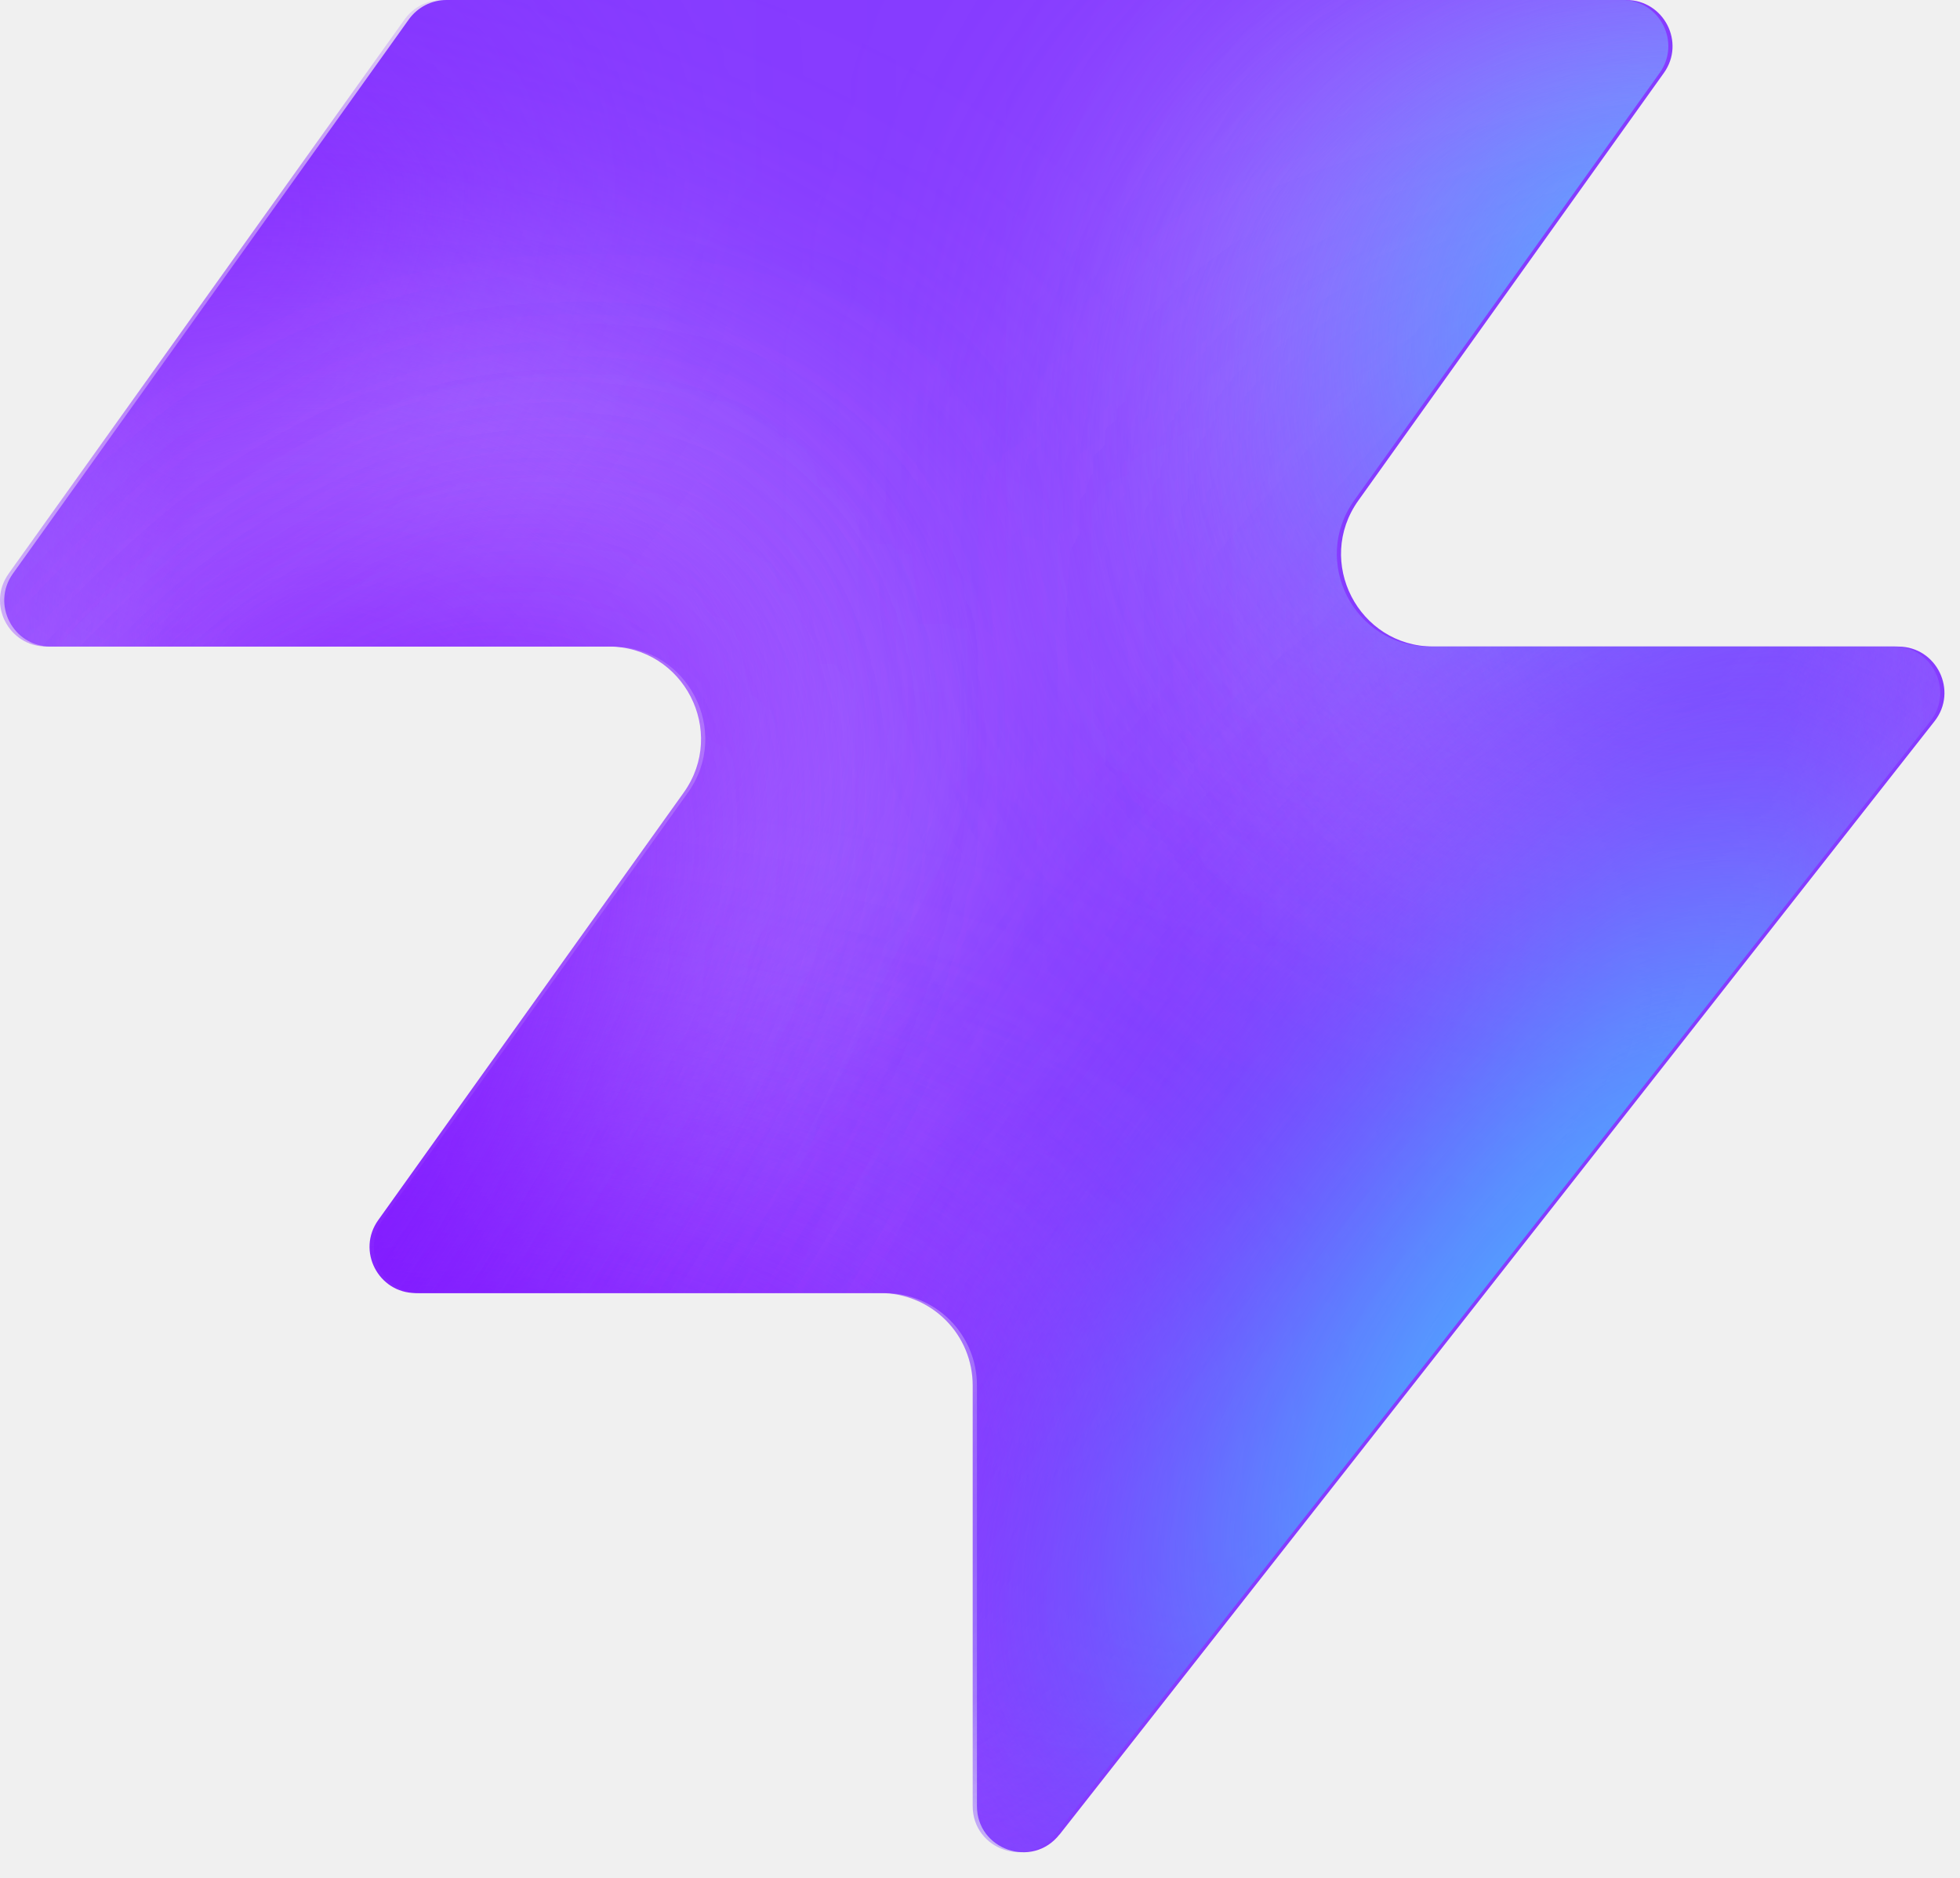
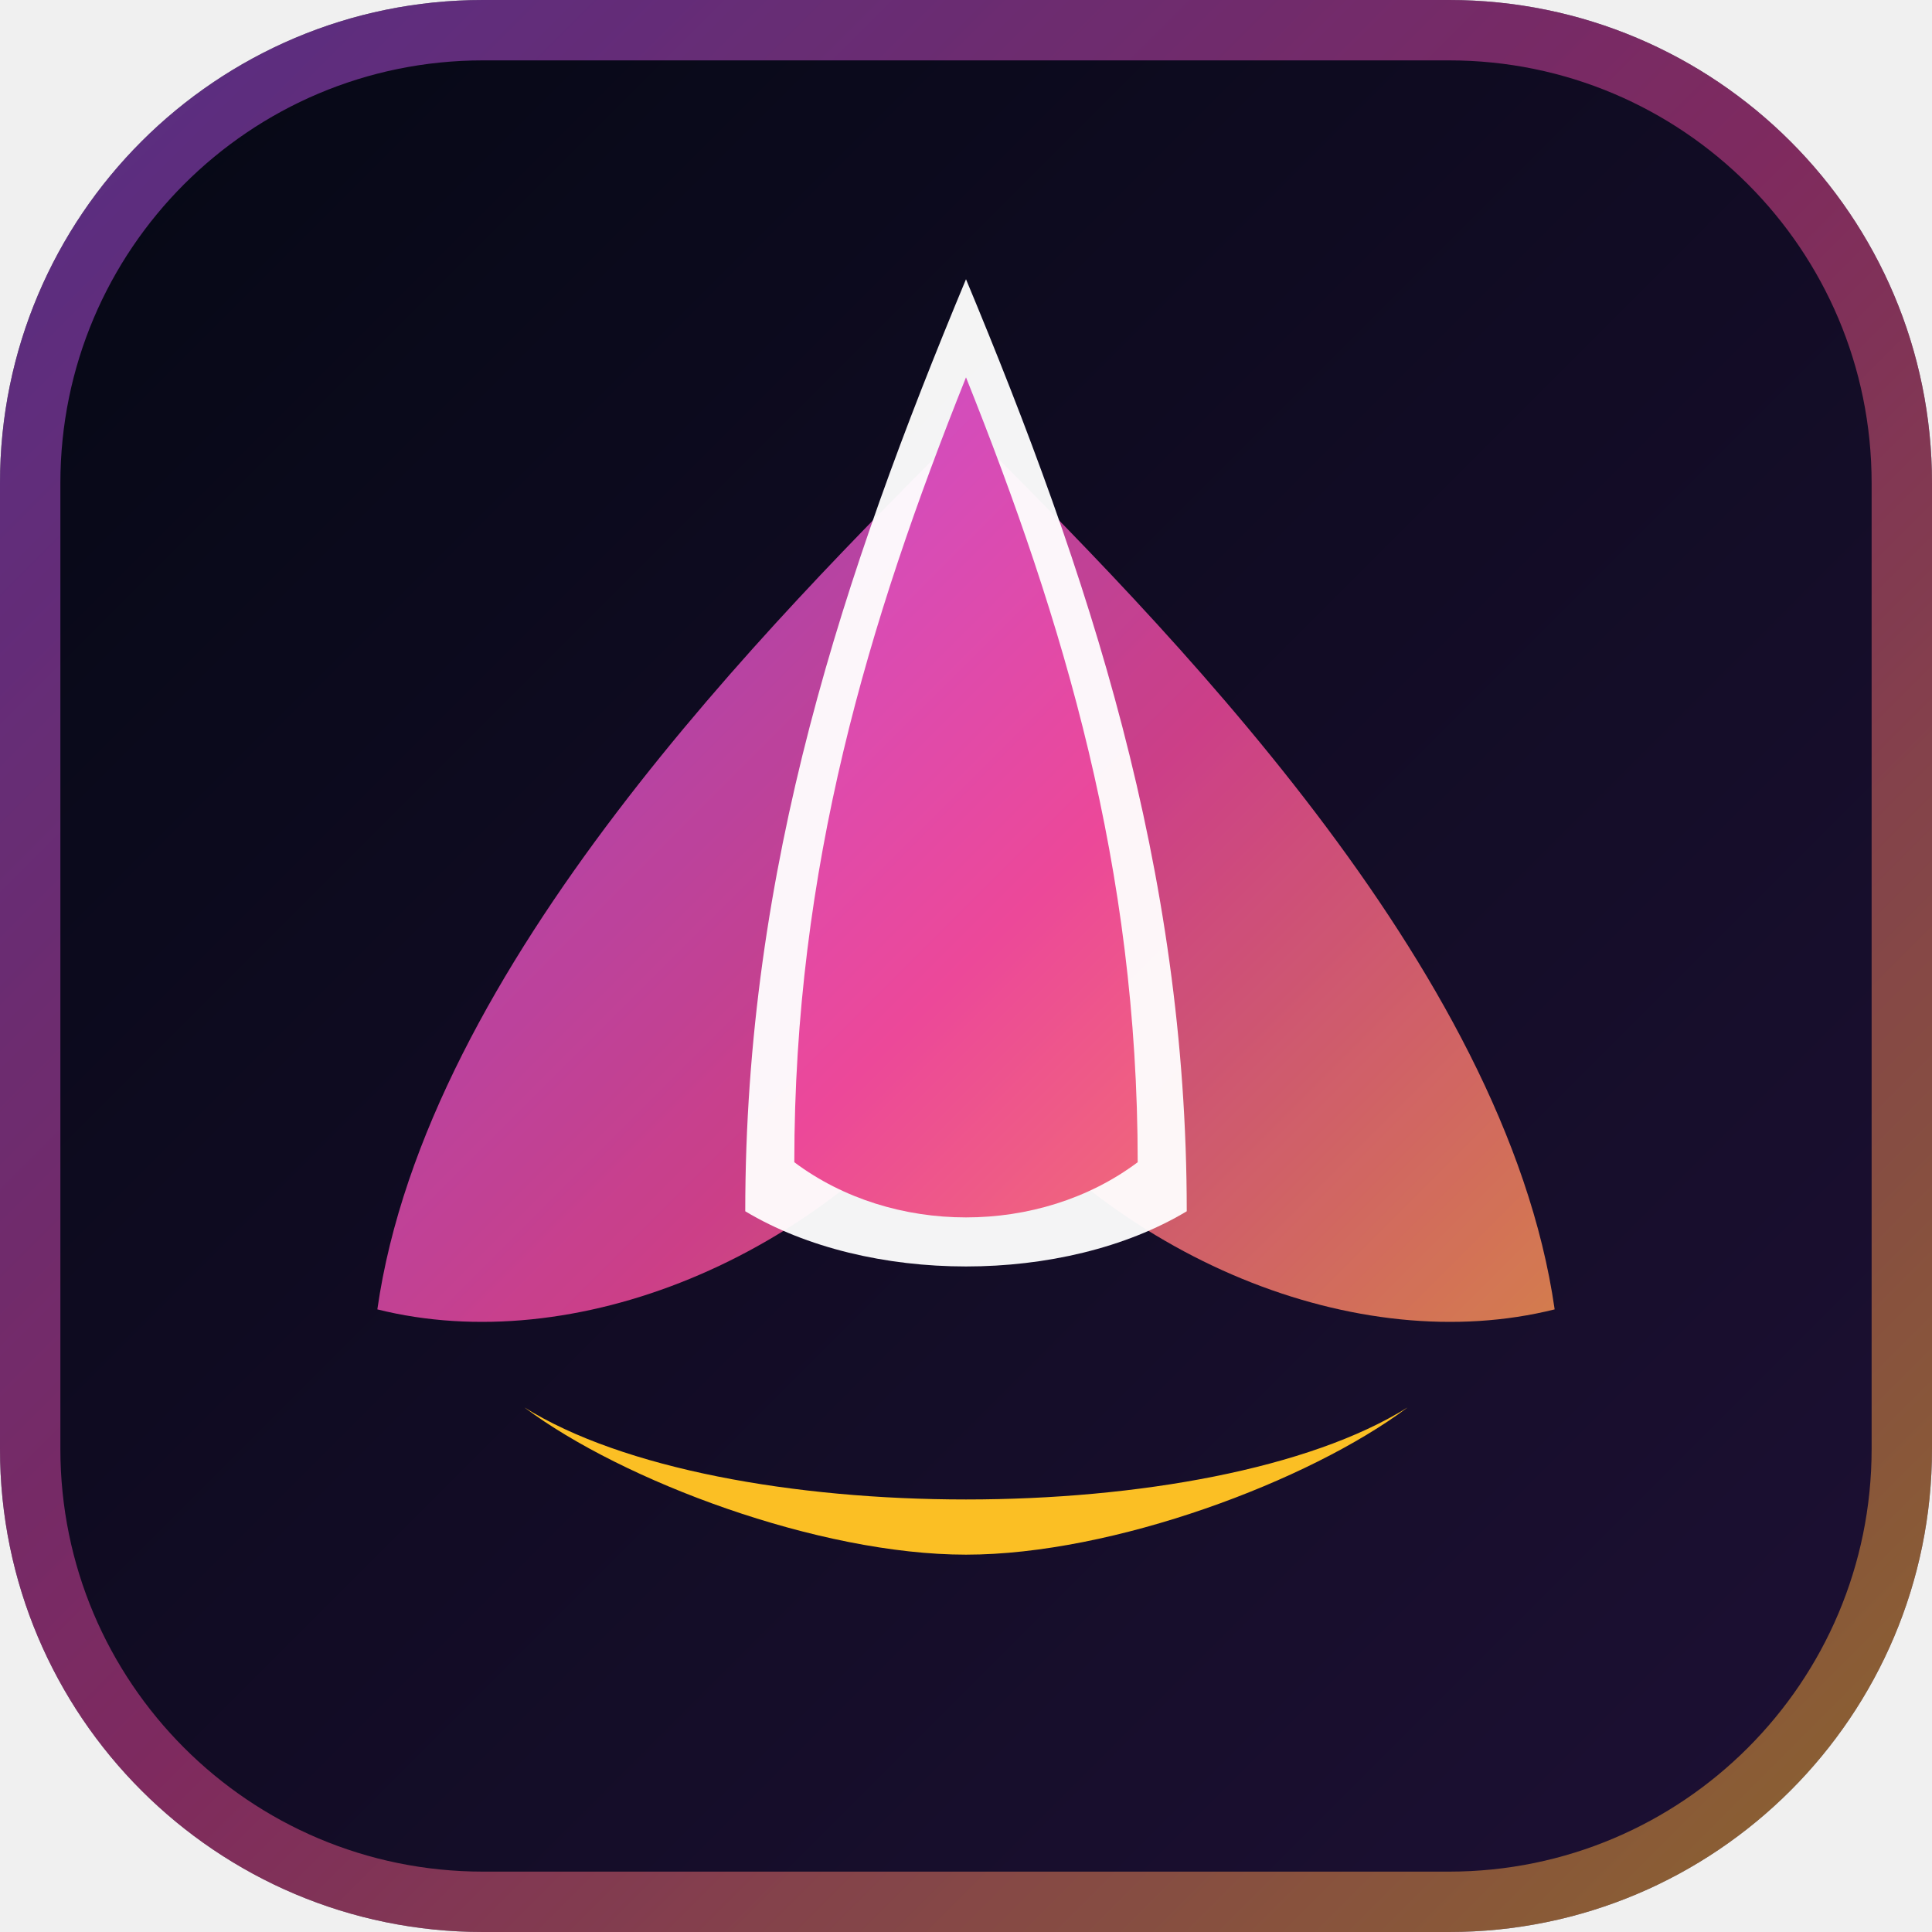
- <svg xmlns="http://www.w3.org/2000/svg" width="48" height="46" fill="none" viewBox="0 0 48 46">
-   <path fill="#863bff" d="M25.946 44.938c-.664.845-2.021.375-2.021-.698V33.937a2.26 2.26 0 0 0-2.262-2.262H10.287c-.92 0-1.456-1.04-.92-1.788l7.48-10.471c1.07-1.497 0-3.578-1.842-3.578H1.237c-.92 0-1.456-1.04-.92-1.788L10.013.474c.214-.297.556-.474.92-.474h28.894c.92 0 1.456 1.04.92 1.788l-7.48 10.471c-1.07 1.498 0 3.579 1.842 3.579h11.377c.943 0 1.473 1.088.89 1.83L25.947 44.94z" style="fill:#863bff;fill:color(display-p3 .525 .23 1);fill-opacity:1" />
-   <mask id="a" width="48" height="46" x="0" y="0" maskUnits="userSpaceOnUse" style="mask-type:alpha">
-     <path fill="#000" d="M25.842 44.938c-.664.844-2.021.375-2.021-.698V33.937a2.26 2.26 0 0 0-2.262-2.262H10.183c-.92 0-1.456-1.04-.92-1.788l7.48-10.471c1.07-1.498 0-3.579-1.842-3.579H1.133c-.92 0-1.456-1.04-.92-1.787L9.91.473c.214-.297.556-.474.92-.474h28.894c.92 0 1.456 1.04.92 1.788l-7.48 10.471c-1.07 1.498 0 3.578 1.842 3.578h11.377c.943 0 1.473 1.088.89 1.832L25.843 44.94z" style="fill:#000;fill-opacity:1" />
-   </mask>
-   <g mask="url(#a)">
-     <g filter="url(#b)">
-       <ellipse cx="5.508" cy="14.704" fill="#ede6ff" rx="5.508" ry="14.704" style="fill:#ede6ff;fill:color(display-p3 .927 .903 1);fill-opacity:1" transform="matrix(.00324 1 1 -.00324 -4.47 31.516)" />
-     </g>
-     <g filter="url(#c)">
-       <ellipse cx="10.399" cy="29.851" fill="#ede6ff" rx="10.399" ry="29.851" style="fill:#ede6ff;fill:color(display-p3 .927 .903 1);fill-opacity:1" transform="matrix(.00324 1 1 -.00324 -39.328 7.883)" />
-     </g>
-     <g filter="url(#d)">
-       <ellipse cx="5.508" cy="30.487" fill="#7e14ff" rx="5.508" ry="30.487" style="fill:#7e14ff;fill:color(display-p3 .492 .077 1);fill-opacity:1" transform="rotate(89.814 -25.913 -14.639)scale(1 -1)" />
-     </g>
-     <g filter="url(#e)">
-       <ellipse cx="5.508" cy="30.599" fill="#7e14ff" rx="5.508" ry="30.599" style="fill:#7e14ff;fill:color(display-p3 .492 .077 1);fill-opacity:1" transform="rotate(89.814 -32.644 -3.334)scale(1 -1)" />
-     </g>
-     <g filter="url(#f)">
-       <ellipse cx="5.508" cy="30.599" fill="#7e14ff" rx="5.508" ry="30.599" style="fill:#7e14ff;fill:color(display-p3 .492 .077 1);fill-opacity:1" transform="matrix(.00324 1 1 -.00324 -34.34 30.47)" />
-     </g>
-     <g filter="url(#g)">
-       <ellipse cx="14.072" cy="22.078" fill="#ede6ff" rx="14.072" ry="22.078" style="fill:#ede6ff;fill:color(display-p3 .927 .903 1);fill-opacity:1" transform="rotate(93.35 24.506 48.493)scale(-1 1)" />
-     </g>
-     <g filter="url(#h)">
-       <ellipse cx="3.47" cy="21.501" fill="#7e14ff" rx="3.47" ry="21.501" style="fill:#7e14ff;fill:color(display-p3 .492 .077 1);fill-opacity:1" transform="rotate(89.009 28.708 47.59)scale(-1 1)" />
-     </g>
-     <g filter="url(#i)">
-       <ellipse cx="3.47" cy="21.501" fill="#7e14ff" rx="3.47" ry="21.501" style="fill:#7e14ff;fill:color(display-p3 .492 .077 1);fill-opacity:1" transform="rotate(89.009 28.708 47.59)scale(-1 1)" />
-     </g>
-     <g filter="url(#j)">
-       <ellipse cx=".387" cy="8.972" fill="#7e14ff" rx="4.407" ry="29.108" style="fill:#7e14ff;fill:color(display-p3 .492 .077 1);fill-opacity:1" transform="rotate(39.51 .387 8.972)" />
-     </g>
-     <g filter="url(#k)">
-       <ellipse cx="47.523" cy="-6.092" fill="#7e14ff" rx="4.407" ry="29.108" style="fill:#7e14ff;fill:color(display-p3 .492 .077 1);fill-opacity:1" transform="rotate(37.892 47.523 -6.092)" />
-     </g>
-     <g filter="url(#l)">
-       <ellipse cx="41.412" cy="6.333" fill="#47bfff" rx="5.971" ry="9.665" style="fill:#47bfff;fill:color(display-p3 .28 .748 1);fill-opacity:1" transform="rotate(37.892 41.412 6.333)" />
-     </g>
-     <g filter="url(#m)">
-       <ellipse cx="-1.879" cy="38.332" fill="#7e14ff" rx="4.407" ry="29.108" style="fill:#7e14ff;fill:color(display-p3 .492 .077 1);fill-opacity:1" transform="rotate(37.892 -1.88 38.332)" />
-     </g>
-     <g filter="url(#n)">
-       <ellipse cx="-1.879" cy="38.332" fill="#7e14ff" rx="4.407" ry="29.108" style="fill:#7e14ff;fill:color(display-p3 .492 .077 1);fill-opacity:1" transform="rotate(37.892 -1.88 38.332)" />
-     </g>
-     <g filter="url(#o)">
-       <ellipse cx="35.651" cy="29.907" fill="#7e14ff" rx="4.407" ry="29.108" style="fill:#7e14ff;fill:color(display-p3 .492 .077 1);fill-opacity:1" transform="rotate(37.892 35.651 29.907)" />
-     </g>
-     <g filter="url(#p)">
-       <ellipse cx="38.418" cy="32.4" fill="#47bfff" rx="5.971" ry="15.297" style="fill:#47bfff;fill:color(display-p3 .28 .748 1);fill-opacity:1" transform="rotate(37.892 38.418 32.4)" />
-     </g>
+ <svg xmlns="http://www.w3.org/2000/svg" viewBox="0 0 64 64" fill="none">
+   <defs>
+     <linearGradient id="lotusGrad" x1="0" y1="0" x2="64" y2="64" gradientUnits="userSpaceOnUse">
+       <stop offset="0%" stop-color="#a855f7" />
+       <stop offset="50%" stop-color="#ec4899" />
+       <stop offset="100%" stop-color="#fbbf24" />
+     </linearGradient>
+     <linearGradient id="bgGrad" x1="0" y1="0" x2="64" y2="64" gradientUnits="userSpaceOnUse">
+       <stop offset="0%" stop-color="#050814" />
+       <stop offset="100%" stop-color="#1e1035" />
+     </linearGradient>
+   </defs>
+   <rect width="64" height="64" rx="16" fill="url(#bgGrad)" />
+   <rect width="62" height="62" x="1" y="1" rx="15" stroke="url(#lotusGrad)" stroke-width="2" stroke-opacity="0.5" />
+   <g transform="translate(6, 6) scale(0.8125)">
+     <path d="M32 10 C24 18 10 32 8 46 C16 48 26 44 32 36 C38 44 48 48 56 46 C54 32 40 18 32 10 Z" fill="url(#lotusGrad)" opacity="0.85" />
+     <path d="M32 4 C27 16 23 28 23 42 C28 45 36 45 41 42 C41 28 37 16 32 4 Z" fill="#ffffff" opacity="0.95" />
+     <path d="M32 8 C28 18 25 28 25 40 C29 43 35 43 39 40 C39 28 36 18 32 8 Z" fill="url(#lotusGrad)" />
+     <path d="M14 50 C22 55 42 55 50 50 C46 53 38 56 32 56 C26 56 18 53 14 50 Z" fill="#fbbf24" />
  </g>
-   <defs>
-     <filter id="b" width="60.045" height="41.654" x="-19.77" y="16.149" color-interpolation-filters="sRGB" filterUnits="userSpaceOnUse">
-       <feFlood flood-opacity="0" result="BackgroundImageFix" />
-       <feBlend in="SourceGraphic" in2="BackgroundImageFix" result="shape" />
-       <feGaussianBlur result="effect1_foregroundBlur_2002_17158" stdDeviation="7.659" />
-     </filter>
-     <filter id="c" width="90.34" height="51.437" x="-54.613" y="-7.533" color-interpolation-filters="sRGB" filterUnits="userSpaceOnUse">
-       <feFlood flood-opacity="0" result="BackgroundImageFix" />
-       <feBlend in="SourceGraphic" in2="BackgroundImageFix" result="shape" />
-       <feGaussianBlur result="effect1_foregroundBlur_2002_17158" stdDeviation="7.659" />
-     </filter>
-     <filter id="d" width="79.355" height="29.4" x="-49.64" y="2.03" color-interpolation-filters="sRGB" filterUnits="userSpaceOnUse">
-       <feFlood flood-opacity="0" result="BackgroundImageFix" />
-       <feBlend in="SourceGraphic" in2="BackgroundImageFix" result="shape" />
-       <feGaussianBlur result="effect1_foregroundBlur_2002_17158" stdDeviation="4.596" />
-     </filter>
-     <filter id="e" width="79.579" height="29.4" x="-45.045" y="20.029" color-interpolation-filters="sRGB" filterUnits="userSpaceOnUse">
-       <feFlood flood-opacity="0" result="BackgroundImageFix" />
-       <feBlend in="SourceGraphic" in2="BackgroundImageFix" result="shape" />
-       <feGaussianBlur result="effect1_foregroundBlur_2002_17158" stdDeviation="4.596" />
-     </filter>
-     <filter id="f" width="79.579" height="29.4" x="-43.513" y="21.178" color-interpolation-filters="sRGB" filterUnits="userSpaceOnUse">
-       <feFlood flood-opacity="0" result="BackgroundImageFix" />
-       <feBlend in="SourceGraphic" in2="BackgroundImageFix" result="shape" />
-       <feGaussianBlur result="effect1_foregroundBlur_2002_17158" stdDeviation="4.596" />
-     </filter>
-     <filter id="g" width="74.749" height="58.852" x="15.756" y="-17.901" color-interpolation-filters="sRGB" filterUnits="userSpaceOnUse">
-       <feFlood flood-opacity="0" result="BackgroundImageFix" />
-       <feBlend in="SourceGraphic" in2="BackgroundImageFix" result="shape" />
-       <feGaussianBlur result="effect1_foregroundBlur_2002_17158" stdDeviation="7.659" />
-     </filter>
-     <filter id="h" width="61.377" height="25.362" x="23.548" y="2.284" color-interpolation-filters="sRGB" filterUnits="userSpaceOnUse">
-       <feFlood flood-opacity="0" result="BackgroundImageFix" />
-       <feBlend in="SourceGraphic" in2="BackgroundImageFix" result="shape" />
-       <feGaussianBlur result="effect1_foregroundBlur_2002_17158" stdDeviation="4.596" />
-     </filter>
-     <filter id="i" width="61.377" height="25.362" x="23.548" y="2.284" color-interpolation-filters="sRGB" filterUnits="userSpaceOnUse">
-       <feFlood flood-opacity="0" result="BackgroundImageFix" />
-       <feBlend in="SourceGraphic" in2="BackgroundImageFix" result="shape" />
-       <feGaussianBlur result="effect1_foregroundBlur_2002_17158" stdDeviation="4.596" />
-     </filter>
-     <filter id="j" width="56.045" height="63.649" x="-27.636" y="-22.853" color-interpolation-filters="sRGB" filterUnits="userSpaceOnUse">
-       <feFlood flood-opacity="0" result="BackgroundImageFix" />
-       <feBlend in="SourceGraphic" in2="BackgroundImageFix" result="shape" />
-       <feGaussianBlur result="effect1_foregroundBlur_2002_17158" stdDeviation="4.596" />
-     </filter>
-     <filter id="k" width="54.814" height="64.646" x="20.116" y="-38.415" color-interpolation-filters="sRGB" filterUnits="userSpaceOnUse">
-       <feFlood flood-opacity="0" result="BackgroundImageFix" />
-       <feBlend in="SourceGraphic" in2="BackgroundImageFix" result="shape" />
-       <feGaussianBlur result="effect1_foregroundBlur_2002_17158" stdDeviation="4.596" />
-     </filter>
-     <filter id="l" width="33.541" height="35.313" x="24.641" y="-11.323" color-interpolation-filters="sRGB" filterUnits="userSpaceOnUse">
-       <feFlood flood-opacity="0" result="BackgroundImageFix" />
-       <feBlend in="SourceGraphic" in2="BackgroundImageFix" result="shape" />
-       <feGaussianBlur result="effect1_foregroundBlur_2002_17158" stdDeviation="4.596" />
-     </filter>
-     <filter id="m" width="54.814" height="64.646" x="-29.286" y="6.009" color-interpolation-filters="sRGB" filterUnits="userSpaceOnUse">
-       <feFlood flood-opacity="0" result="BackgroundImageFix" />
-       <feBlend in="SourceGraphic" in2="BackgroundImageFix" result="shape" />
-       <feGaussianBlur result="effect1_foregroundBlur_2002_17158" stdDeviation="4.596" />
-     </filter>
-     <filter id="n" width="54.814" height="64.646" x="-29.286" y="6.009" color-interpolation-filters="sRGB" filterUnits="userSpaceOnUse">
-       <feFlood flood-opacity="0" result="BackgroundImageFix" />
-       <feBlend in="SourceGraphic" in2="BackgroundImageFix" result="shape" />
-       <feGaussianBlur result="effect1_foregroundBlur_2002_17158" stdDeviation="4.596" />
-     </filter>
-     <filter id="o" width="54.814" height="64.646" x="8.244" y="-2.416" color-interpolation-filters="sRGB" filterUnits="userSpaceOnUse">
-       <feFlood flood-opacity="0" result="BackgroundImageFix" />
-       <feBlend in="SourceGraphic" in2="BackgroundImageFix" result="shape" />
-       <feGaussianBlur result="effect1_foregroundBlur_2002_17158" stdDeviation="4.596" />
-     </filter>
-     <filter id="p" width="39.409" height="43.623" x="18.713" y="10.588" color-interpolation-filters="sRGB" filterUnits="userSpaceOnUse">
-       <feFlood flood-opacity="0" result="BackgroundImageFix" />
-       <feBlend in="SourceGraphic" in2="BackgroundImageFix" result="shape" />
-       <feGaussianBlur result="effect1_foregroundBlur_2002_17158" stdDeviation="4.596" />
-     </filter>
-   </defs>
</svg>
